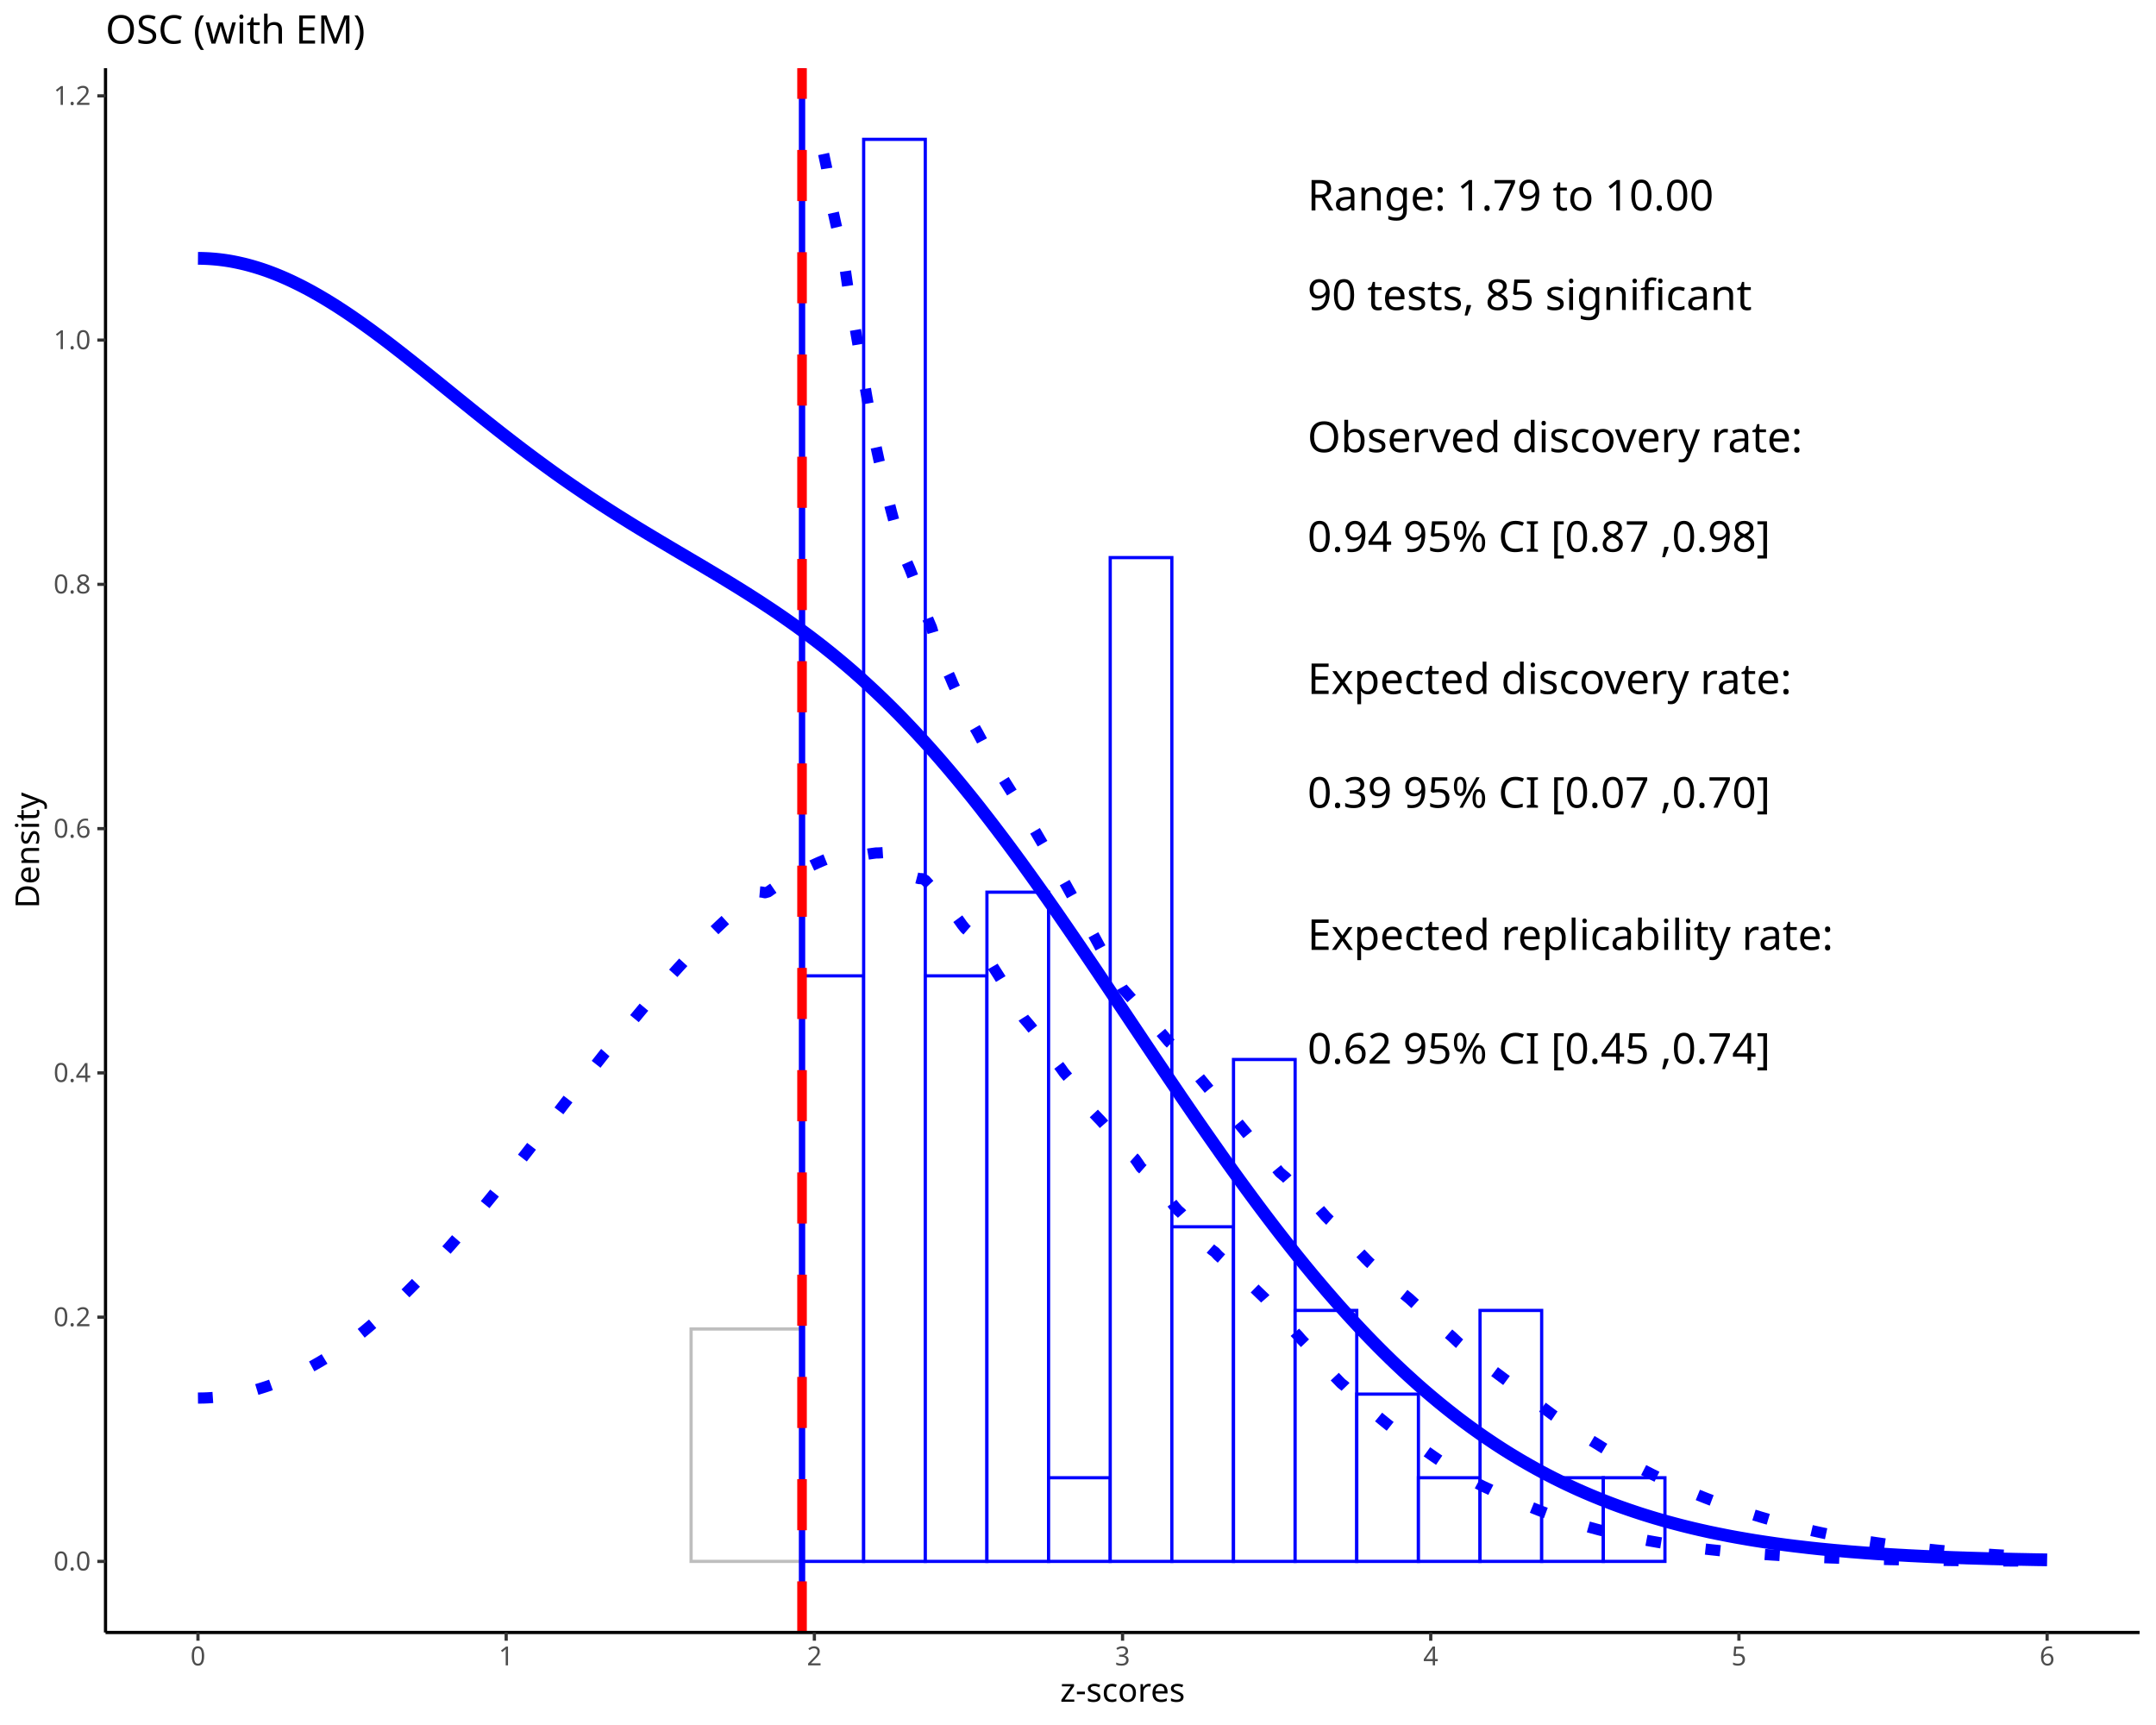
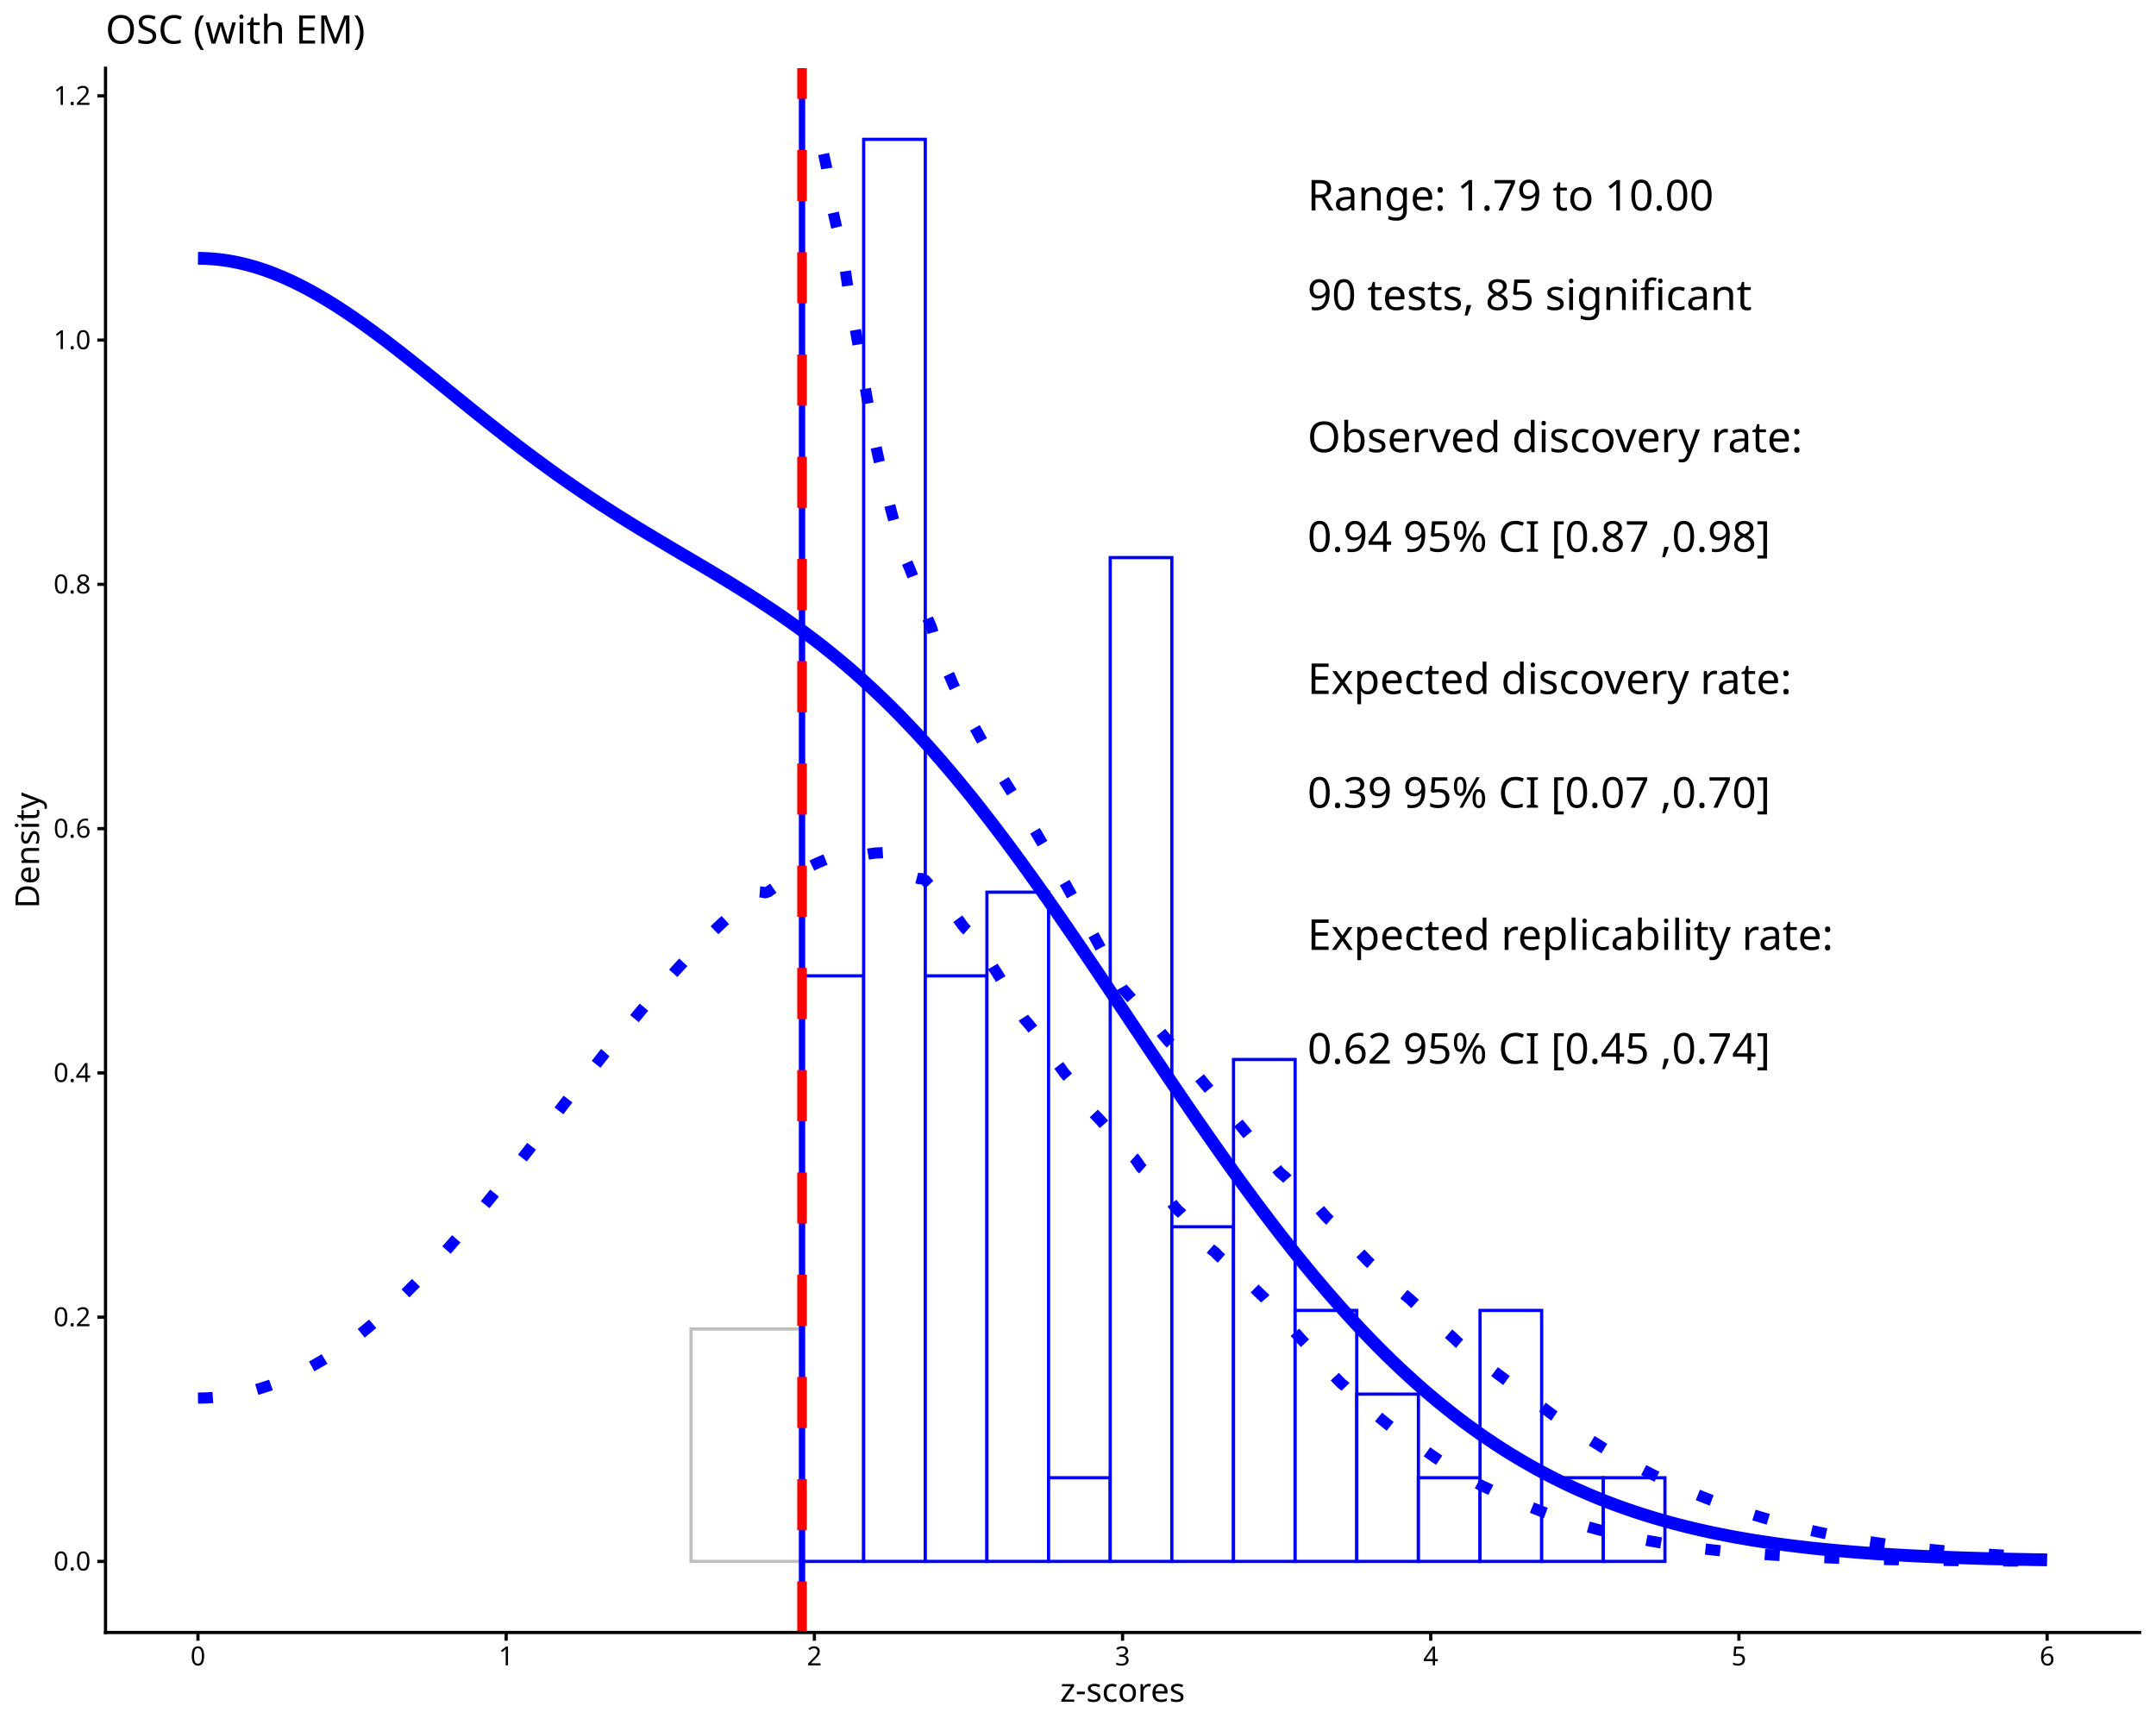
<svg xmlns="http://www.w3.org/2000/svg" class="svglite" data-engine-version="2.0" width="720.00pt" height="576.00pt" viewBox="0 0 720.00 576.00">
  <defs>
    <style type="text/css">
    .svglite line, .svglite polyline, .svglite polygon, .svglite path, .svglite rect, .svglite circle {
      fill: none;
      stroke: #000000;
      stroke-linecap: round;
      stroke-linejoin: round;
      stroke-miterlimit: 10.00;
    }
  </style>
  </defs>
  <rect width="100%" height="100%" style="stroke: none; fill: #FFFFFF;" />
  <defs>
    <clipPath id="cpMC4wMHw3MjAuMDB8MC4wMHw1NzYuMDA=">
      <rect x="0.00" y="0.00" width="720.00" height="576.00" />
    </clipPath>
  </defs>
  <g clip-path="url(#cpMC4wMHw3MjAuMDB8MC4wMHw1NzYuMDA=)">
    <rect x="0.00" y="0.00" width="720.00" height="576.00" style="stroke-width: 1.07; stroke: #FFFFFF; fill: #FFFFFF;" />
  </g>
  <defs>
    <clipPath id="cpMzUuMjR8NzE0LjUyfDIyLjc4fDU0NS4xMQ==">
      <rect x="35.24" y="22.78" width="679.28" height="522.33" />
    </clipPath>
  </defs>
  <g clip-path="url(#cpMzUuMjR8NzE0LjUyfDIyLjc4fDU0NS4xMQ==)">
    <rect x="35.24" y="22.78" width="679.28" height="522.33" style="stroke-width: 1.07; stroke: none; fill: #FFFFFF;" />
    <rect x="267.84" y="325.85" width="20.58" height="195.52" style="stroke-width: 1.07; stroke: #0000FF; stroke-linecap: butt; stroke-linejoin: miter; fill: #FFFFFF;" />
    <rect x="288.42" y="46.53" width="20.58" height="474.84" style="stroke-width: 1.07; stroke: #0000FF; stroke-linecap: butt; stroke-linejoin: miter; fill: #FFFFFF;" />
    <rect x="309.01" y="325.85" width="20.58" height="195.52" style="stroke-width: 1.07; stroke: #0000FF; stroke-linecap: butt; stroke-linejoin: miter; fill: #FFFFFF;" />
    <rect x="329.59" y="297.91" width="20.58" height="223.46" style="stroke-width: 1.07; stroke: #0000FF; stroke-linecap: butt; stroke-linejoin: miter; fill: #FFFFFF;" />
    <rect x="350.17" y="493.44" width="20.58" height="27.93" style="stroke-width: 1.07; stroke: #0000FF; stroke-linecap: butt; stroke-linejoin: miter; fill: #FFFFFF;" />
    <rect x="370.76" y="186.19" width="20.58" height="335.18" style="stroke-width: 1.07; stroke: #0000FF; stroke-linecap: butt; stroke-linejoin: miter; fill: #FFFFFF;" />
    <rect x="391.34" y="409.64" width="20.58" height="111.73" style="stroke-width: 1.07; stroke: #0000FF; stroke-linecap: butt; stroke-linejoin: miter; fill: #FFFFFF;" />
    <rect x="411.93" y="353.78" width="20.58" height="167.59" style="stroke-width: 1.07; stroke: #0000FF; stroke-linecap: butt; stroke-linejoin: miter; fill: #FFFFFF;" />
    <rect x="432.51" y="437.57" width="20.58" height="83.80" style="stroke-width: 1.07; stroke: #0000FF; stroke-linecap: butt; stroke-linejoin: miter; fill: #FFFFFF;" />
    <rect x="453.10" y="465.51" width="20.58" height="55.86" style="stroke-width: 1.07; stroke: #0000FF; stroke-linecap: butt; stroke-linejoin: miter; fill: #FFFFFF;" />
    <rect x="473.68" y="493.44" width="20.58" height="27.93" style="stroke-width: 1.07; stroke: #0000FF; stroke-linecap: butt; stroke-linejoin: miter; fill: #FFFFFF;" />
    <rect x="494.26" y="437.57" width="20.58" height="83.80" style="stroke-width: 1.07; stroke: #0000FF; stroke-linecap: butt; stroke-linejoin: miter; fill: #FFFFFF;" />
    <rect x="514.85" y="493.44" width="20.58" height="27.93" style="stroke-width: 1.07; stroke: #0000FF; stroke-linecap: butt; stroke-linejoin: miter; fill: #FFFFFF;" />
    <rect x="535.43" y="493.44" width="20.58" height="27.93" style="stroke-width: 1.07; stroke: #0000FF; stroke-linecap: butt; stroke-linejoin: miter; fill: #FFFFFF;" />
    <rect x="556.02" y="521.37" width="20.58" height="0.00" style="stroke-width: 1.07; stroke: #0000FF; stroke-linecap: butt; stroke-linejoin: miter; fill: #FFFFFF;" />
    <rect x="576.60" y="521.37" width="20.58" height="0.00" style="stroke-width: 1.07; stroke: #0000FF; stroke-linecap: butt; stroke-linejoin: miter; fill: #FFFFFF;" />
    <rect x="597.19" y="521.37" width="20.58" height="0.00" style="stroke-width: 1.07; stroke: #0000FF; stroke-linecap: butt; stroke-linejoin: miter; fill: #FFFFFF;" />
    <rect x="617.77" y="521.37" width="20.58" height="0.00" style="stroke-width: 1.07; stroke: #0000FF; stroke-linecap: butt; stroke-linejoin: miter; fill: #FFFFFF;" />
    <rect x="638.35" y="521.37" width="20.58" height="0.00" style="stroke-width: 1.07; stroke: #0000FF; stroke-linecap: butt; stroke-linejoin: miter; fill: #FFFFFF;" />
    <rect x="658.94" y="521.37" width="24.70" height="0.00" style="stroke-width: 1.07; stroke: #0000FF; stroke-linecap: butt; stroke-linejoin: miter; fill: #FFFFFF;" />
    <rect x="66.11" y="521.37" width="20.58" height="0.00" style="stroke-width: 1.07; stroke: #BEBEBE; stroke-linecap: butt; stroke-linejoin: miter; fill: #FFFFFF;" />
    <rect x="86.70" y="521.37" width="20.58" height="0.00" style="stroke-width: 1.07; stroke: #BEBEBE; stroke-linecap: butt; stroke-linejoin: miter; fill: #FFFFFF;" />
    <rect x="107.28" y="521.37" width="20.58" height="0.00" style="stroke-width: 1.07; stroke: #BEBEBE; stroke-linecap: butt; stroke-linejoin: miter; fill: #FFFFFF;" />
    <rect x="127.87" y="521.37" width="20.58" height="0.00" style="stroke-width: 1.07; stroke: #BEBEBE; stroke-linecap: butt; stroke-linejoin: miter; fill: #FFFFFF;" />
    <rect x="148.45" y="521.37" width="20.58" height="0.00" style="stroke-width: 1.07; stroke: #BEBEBE; stroke-linecap: butt; stroke-linejoin: miter; fill: #FFFFFF;" />
    <rect x="169.04" y="521.37" width="20.58" height="0.00" style="stroke-width: 1.07; stroke: #BEBEBE; stroke-linecap: butt; stroke-linejoin: miter; fill: #FFFFFF;" />
    <rect x="189.62" y="521.37" width="20.58" height="0.00" style="stroke-width: 1.07; stroke: #BEBEBE; stroke-linecap: butt; stroke-linejoin: miter; fill: #FFFFFF;" />
    <rect x="210.20" y="521.37" width="20.58" height="0.00" style="stroke-width: 1.07; stroke: #BEBEBE; stroke-linecap: butt; stroke-linejoin: miter; fill: #FFFFFF;" />
    <rect x="230.79" y="443.77" width="37.05" height="77.60" style="stroke-width: 1.07; stroke: #BEBEBE; stroke-linecap: butt; stroke-linejoin: miter; fill: #FFFFFF;" />
    <line x1="267.84" y1="545.11" x2="267.84" y2="22.78" style="stroke-width: 2.13; stroke: #0000FF; stroke-linecap: butt;" />
    <line x1="267.84" y1="545.11" x2="267.84" y2="22.78" style="stroke-width: 3.20; stroke: #FF0000; stroke-dasharray: 17.07,17.07; stroke-linecap: butt;" />
    <polyline points="66.11,86.26 67.14,86.27 68.17,86.30 69.20,86.34 70.23,86.40 71.26,86.48 72.29,86.57 73.32,86.68 74.35,86.81 75.38,86.95 76.41,87.11 77.44,87.29 78.47,87.49 79.49,87.70 80.52,87.93 81.55,88.17 82.58,88.43 83.61,88.71 84.64,89.00 85.67,89.31 86.70,89.63 87.73,89.97 88.76,90.32 89.79,90.69 90.82,91.08 91.85,91.48 92.87,91.89 93.90,92.32 94.93,92.76 95.96,93.22 96.99,93.69 98.02,94.18 99.05,94.68 100.08,95.19 101.11,95.71 102.14,96.25 103.17,96.80 104.20,97.36 105.22,97.94 106.25,98.52 107.28,99.12 108.31,99.73 109.34,100.35 110.37,100.98 111.40,101.62 112.43,102.27 113.46,102.94 114.49,103.61 115.52,104.29 116.55,104.98 117.58,105.68 118.60,106.39 119.63,107.10 120.66,107.83 121.69,108.56 122.72,109.30 123.75,110.04 124.78,110.80 125.81,111.56 126.84,112.32 127.87,113.10 128.90,113.87 129.93,114.66 130.96,115.45 131.98,116.24 133.01,117.04 134.04,117.84 135.07,118.65 136.10,119.46 137.13,120.27 138.16,121.09 139.19,121.91 140.22,122.73 141.25,123.55 142.28,124.38 143.31,125.21 144.34,126.04 145.36,126.87 146.39,127.70 147.42,128.54 148.45,129.37 149.48,130.20 150.51,131.04 151.54,131.87 152.57,132.71 153.60,133.54 154.63,134.37 155.66,135.20 156.69,136.03 157.71,136.86 158.74,137.69 159.77,138.51 160.80,139.34 161.83,140.16 162.86,140.98 163.89,141.79 164.92,142.61 165.95,143.42 166.98,144.23 168.01,145.03 169.04,145.83 170.07,146.63 171.09,147.42 172.12,148.21 173.15,149.00 174.18,149.79 175.21,150.56 176.24,151.34 177.27,152.11 178.30,152.88 179.33,153.64 180.36,154.40 181.39,155.15 182.42,155.90 183.45,156.65 184.47,157.39 185.50,158.13 186.53,158.86 187.56,159.59 188.59,160.31 189.62,161.03 190.65,161.74 191.68,162.45 192.71,163.15 193.74,163.85 194.77,164.55 195.80,165.24 196.83,165.93 197.85,166.61 198.88,167.29 199.91,167.96 200.94,168.64 201.97,169.30 203.00,169.96 204.03,170.62 205.06,171.28 206.09,171.93 207.12,172.58 208.15,173.22 209.18,173.86 210.20,174.50 211.23,175.14 212.26,175.77 213.29,176.40 214.32,177.02 215.35,177.65 216.38,178.27 217.41,178.89 218.44,179.51 219.47,180.12 220.50,180.74 221.53,181.35 222.56,181.96 223.58,182.57 224.61,183.18 225.64,183.79 226.67,184.40 227.70,185.01 228.73,185.61 229.76,186.22 230.79,186.83 231.82,187.44 232.85,188.04 233.88,188.65 234.91,189.26 235.94,189.88 236.96,190.49 237.99,191.10 239.02,191.72 240.05,192.34 241.08,192.96 242.11,193.58 243.14,194.21 244.17,194.84 245.20,195.47 246.23,196.11 247.26,196.74 248.29,197.39 249.32,198.03 250.34,198.68 251.37,199.34 252.40,200.00 253.43,200.66 254.46,201.33 255.49,202.01 256.52,202.69 257.55,203.37 258.58,204.06 259.61,204.76 260.64,205.46 261.67,206.17 262.69,206.89 263.72,207.61 264.75,208.34 265.78,209.07 266.81,209.82 267.84,210.57 268.87,211.33 269.90,212.09 270.93,212.87 271.96,213.65 272.99,214.44 274.02,215.24 275.05,216.04 276.07,216.86 277.10,217.68 278.13,218.51 279.16,219.36 280.19,220.21 281.22,221.07 282.25,221.93 283.28,222.81 284.31,223.70 285.34,224.60 286.37,225.51 287.40,226.42 288.43,227.35 289.45,228.28 290.48,229.23 291.51,230.19 292.54,231.15 293.57,232.13 294.60,233.12 295.63,234.11 296.66,235.12 297.69,236.14 298.72,237.17 299.75,238.20 300.78,239.25 301.81,240.31 302.83,241.38 303.86,242.46 304.89,243.55 305.92,244.65 306.95,245.76 307.98,246.88 309.01,248.01 310.04,249.15 311.07,250.30 312.10,251.47 313.13,252.64 314.16,253.82 315.18,255.01 316.21,256.21 317.24,257.42 318.27,258.65 319.30,259.88 320.33,261.12 321.36,262.37 322.39,263.63 323.42,264.90 324.45,266.17 325.48,267.46 326.51,268.76 327.54,270.06 328.56,271.38 329.59,272.70 330.62,274.03 331.65,275.37 332.68,276.72 333.71,278.08 334.74,279.44 335.77,280.81 336.80,282.19 337.83,283.58 338.86,284.97 339.89,286.38 340.92,287.78 341.94,289.20 342.97,290.62 344.00,292.05 345.03,293.49 346.06,294.93 347.09,296.38 348.12,297.83 349.15,299.29 350.18,300.76 351.21,302.23 352.24,303.70 353.27,305.18 354.30,306.67 355.32,308.16 356.35,309.65 357.38,311.15 358.41,312.65 359.44,314.16 360.47,315.67 361.50,317.18 362.53,318.70 363.56,320.22 364.59,321.74 365.62,323.26 366.65,324.79 367.67,326.32 368.70,327.85 369.73,329.38 370.76,330.92 371.79,332.45 372.82,333.99 373.85,335.53 374.88,337.06 375.91,338.60 376.94,340.14 377.97,341.68 379.00,343.22 380.03,344.76 381.05,346.29 382.08,347.83 383.11,349.37 384.14,350.90 385.17,352.44 386.20,353.97 387.23,355.50 388.26,357.03 389.29,358.55 390.32,360.08 391.35,361.60 392.38,363.12 393.41,364.63 394.43,366.15 395.46,367.65 396.49,369.16 397.52,370.66 398.55,372.16 399.58,373.66 400.61,375.15 401.64,376.63 402.67,378.11 403.70,379.59 404.73,381.06 405.76,382.53 406.79,383.99 407.81,385.45 408.84,386.90 409.87,388.35 410.90,389.79 411.93,391.22 412.96,392.65 413.99,394.07 415.02,395.48 416.05,396.89 417.08,398.29 418.11,399.69 419.14,401.08 420.16,402.46 421.19,403.83 422.22,405.20 423.25,406.56 424.28,407.91 425.31,409.26 426.34,410.60 427.37,411.93 428.40,413.25 429.43,414.56 430.46,415.87 431.49,417.16 432.52,418.45 433.54,419.73 434.57,421.00 435.60,422.27 436.63,423.52 437.66,424.77 438.69,426.01 439.72,427.23 440.75,428.45 441.78,429.66 442.81,430.87 443.84,432.06 444.87,433.24 445.90,434.42 446.92,435.58 447.95,436.74 448.98,437.88 450.01,439.02 451.04,440.15 452.07,441.26 453.10,442.37 454.13,443.47 455.16,444.56 456.19,445.64 457.22,446.71 458.25,447.77 459.28,448.82 460.30,449.86 461.33,450.89 462.36,451.91 463.39,452.92 464.42,453.93 465.45,454.92 466.48,455.90 467.51,456.87 468.54,457.84 469.57,458.79 470.60,459.73 471.63,460.67 472.65,461.59 473.68,462.51 474.71,463.41 475.74,464.31 476.77,465.19 477.80,466.07 478.83,466.93 479.86,467.79 480.89,468.64 481.92,469.47 482.95,470.30 483.98,471.12 485.01,471.93 486.03,472.73 487.06,473.52 488.09,474.30 489.12,475.07 490.15,475.83 491.18,476.59 492.21,477.33 493.24,478.06 494.27,478.79 495.30,479.51 496.33,480.21 497.36,480.91 498.39,481.60 499.41,482.28 500.44,482.95 501.47,483.62 502.50,484.27 503.53,484.92 504.56,485.56 505.59,486.18 506.62,486.80 507.65,487.42 508.68,488.02 509.71,488.61 510.74,489.20 511.77,489.78 512.79,490.35 513.82,490.91 514.85,491.47 515.88,492.01 516.91,492.55 517.94,493.08 518.97,493.61 520.00,494.12 521.03,494.63 522.06,495.13 523.09,495.63 524.12,496.11 525.14,496.59 526.17,497.06 527.20,497.53 528.23,497.98 529.26,498.43 530.29,498.87 531.32,499.31 532.35,499.74 533.38,500.16 534.41,500.58 535.44,500.99 536.47,501.39 537.50,501.79 538.52,502.18 539.55,502.56 540.58,502.94 541.61,503.31 542.64,503.67 543.67,504.03 544.70,504.38 545.73,504.73 546.76,505.07 547.79,505.41 548.82,505.74 549.85,506.06 550.88,506.38 551.90,506.69 552.93,507.00 553.96,507.30 554.99,507.60 556.02,507.89 557.05,508.17 558.08,508.45 559.11,508.73 560.14,509.00 561.17,509.27 562.20,509.53 563.23,509.79 564.26,510.04 565.28,510.29 566.31,510.53 567.34,510.77 568.37,511.00 569.40,511.23 570.43,511.46 571.46,511.68 572.49,511.89 573.52,512.11 574.55,512.31 575.58,512.52 576.61,512.72 577.63,512.92 578.66,513.11 579.69,513.30 580.72,513.48 581.75,513.66 582.78,513.84 583.81,514.02 584.84,514.19 585.87,514.36 586.90,514.52 587.93,514.68 588.96,514.84 589.99,514.99 591.01,515.14 592.04,515.29 593.07,515.44 594.10,515.58 595.13,515.72 596.16,515.86 597.19,515.99 598.22,516.12 599.25,516.25 600.28,516.37 601.31,516.49 602.34,516.61 603.37,516.73 604.39,516.85 605.42,516.96 606.45,517.07 607.48,517.18 608.51,517.28 609.54,517.38 610.57,517.48 611.60,517.58 612.63,517.68 613.66,517.77 614.69,517.86 615.72,517.95 616.75,518.04 617.77,518.13 618.80,518.21 619.83,518.29 620.86,518.37 621.89,518.45 622.92,518.53 623.95,518.60 624.98,518.67 626.01,518.75 627.04,518.82 628.07,518.88 629.10,518.95 630.12,519.01 631.15,519.08 632.18,519.14 633.21,519.20 634.24,519.26 635.27,519.31 636.30,519.37 637.33,519.43 638.36,519.48 639.39,519.53 640.42,519.58 641.45,519.63 642.48,519.68 643.50,519.73 644.53,519.77 645.56,519.82 646.59,519.86 647.62,519.90 648.65,519.94 649.68,519.98 650.71,520.02 651.74,520.06 652.77,520.10 653.80,520.13 654.83,520.17 655.86,520.20 656.88,520.24 657.91,520.27 658.94,520.30 659.97,520.33 661.00,520.36 662.03,520.39 663.06,520.42 664.09,520.45 665.12,520.48 666.15,520.50 667.18,520.53 668.21,520.55 669.24,520.58 670.26,520.60 671.29,520.62 672.32,520.65 673.35,520.67 674.38,520.69 675.41,520.71 676.44,520.73 677.47,520.75 678.50,520.77 679.53,520.79 680.56,520.81 681.59,520.82 682.61,520.84 683.64,520.86 " style="stroke-width: 4.27; stroke: #0000FF; stroke-linecap: butt;" />
    <polyline points="66.11,466.83 67.14,466.82 68.17,466.80 69.20,466.76 70.23,466.70 71.26,466.63 72.29,466.55 73.32,466.44 74.35,466.33 75.38,466.19 76.41,466.04 77.44,465.88 78.47,465.70 79.49,465.50 80.52,465.29 81.55,465.06 82.58,464.82 83.61,464.56 84.64,464.29 85.67,464.00 86.70,463.69 87.73,463.37 88.76,463.04 89.79,462.69 90.82,462.32 91.85,461.94 92.87,461.55 93.90,461.13 94.93,460.71 95.96,460.27 96.99,459.81 98.02,459.34 99.05,458.85 100.08,458.35 101.11,457.84 102.14,457.31 103.17,456.76 104.20,456.20 105.22,455.63 106.25,455.04 107.28,454.44 108.31,453.82 109.34,453.19 110.37,452.55 111.40,451.89 112.43,451.21 113.46,450.53 114.49,449.83 115.52,449.11 116.55,448.39 117.58,447.62 118.60,446.82 119.63,446.01 120.66,445.18 121.69,444.34 122.72,443.48 123.75,442.61 124.78,441.73 125.81,440.83 126.84,439.93 127.87,439.01 128.90,438.07 129.93,437.13 130.96,436.17 131.98,435.20 133.01,434.21 134.04,433.22 135.07,432.21 136.10,431.19 137.13,430.16 138.16,429.12 139.19,428.07 140.22,427.01 141.25,425.93 142.28,424.85 143.31,423.75 144.34,422.65 145.36,421.53 146.39,420.40 147.42,419.27 148.45,418.12 149.48,416.97 150.51,415.81 151.54,414.63 152.57,413.45 153.60,412.26 154.63,411.07 155.66,409.86 156.69,408.65 157.71,407.43 158.74,406.20 159.77,404.96 160.80,403.72 161.83,402.47 162.86,401.21 163.89,399.95 164.92,398.68 165.95,397.41 166.98,396.13 168.01,394.84 169.04,393.55 170.07,392.26 171.09,390.96 172.12,389.66 173.15,388.35 174.18,387.04 175.21,385.72 176.24,384.40 177.27,383.08 178.30,381.76 179.33,380.43 180.36,379.10 181.39,377.77 182.42,376.44 183.45,375.11 184.47,373.77 185.50,372.43 186.53,371.10 187.56,369.76 188.59,368.42 189.62,367.09 190.65,365.75 191.68,364.42 192.71,363.08 193.74,361.75 194.77,360.42 195.80,359.09 196.83,357.95 197.85,356.93 198.88,355.62 199.91,354.31 200.94,353.00 201.97,351.70 203.00,350.54 204.03,349.42 205.06,348.30 206.09,347.19 207.12,345.97 208.15,344.70 209.18,343.43 210.20,342.17 211.23,340.92 212.26,339.67 213.29,338.43 214.32,337.19 215.35,335.96 216.38,334.74 217.41,333.52 218.44,332.32 219.47,331.12 220.50,329.93 221.53,328.75 222.56,327.58 223.58,326.41 224.61,325.26 225.64,324.11 226.67,322.97 227.70,321.85 228.73,320.73 229.76,319.63 230.79,318.54 231.82,317.46 232.85,316.39 233.88,315.33 234.91,314.28 235.94,313.25 236.96,312.23 237.99,311.22 239.02,310.22 240.05,309.24 241.08,308.27 242.11,307.32 243.14,306.38 244.17,305.45 245.20,304.54 246.23,303.64 247.26,302.76 248.29,301.89 249.32,301.04 250.34,300.21 251.37,299.38 252.40,298.58 253.43,297.79 254.46,297.88 255.49,298.10 256.52,297.81 257.55,297.08 258.58,296.37 259.61,295.67 260.64,294.98 261.67,294.32 262.69,293.67 263.72,293.04 264.75,292.43 265.78,291.83 266.81,291.25 267.84,290.69 268.87,290.15 269.90,289.62 270.93,289.12 271.96,288.63 272.99,288.16 274.02,287.71 275.05,287.27 276.07,286.86 277.10,286.47 278.13,286.09 279.16,285.73 280.19,285.63 281.22,286.37 282.25,286.84 283.28,286.66 284.31,286.38 285.34,286.12 286.37,285.88 287.40,285.66 288.43,285.45 289.45,285.27 290.48,285.10 291.51,284.95 292.54,284.82 293.57,284.80 294.60,284.73 295.63,284.66 296.66,285.28 297.69,285.29 298.72,286.12 299.75,287.13 300.78,287.66 301.81,288.42 302.83,290.19 303.86,291.88 304.89,292.27 305.92,293.10 306.95,293.37 307.98,293.41 309.01,293.93 310.04,295.06 311.07,296.16 312.10,297.65 313.13,298.80 314.16,299.90 315.18,300.91 316.21,302.22 317.24,304.15 318.27,305.09 319.30,306.02 320.33,307.41 321.36,308.86 322.39,310.13 323.42,311.03 324.45,312.25 325.48,313.98 326.51,315.79 327.54,316.95 328.56,318.85 329.59,320.36 330.62,321.12 331.65,322.89 332.68,324.50 333.71,326.11 334.74,327.82 335.77,329.47 336.80,331.13 337.83,332.78 338.86,334.62 339.89,336.57 340.92,338.47 341.94,340.10 342.97,341.29 344.00,342.51 345.03,343.78 346.06,344.92 347.09,346.65 348.12,347.86 349.15,349.12 350.18,350.58 351.21,351.83 352.24,353.18 353.27,355.37 354.30,356.70 355.32,358.16 356.35,359.37 357.38,360.54 358.41,362.15 359.44,363.82 360.47,365.03 361.50,366.32 362.53,367.94 363.56,369.52 364.59,371.05 365.62,372.15 366.65,373.23 367.67,374.29 368.70,375.46 369.73,376.81 370.76,378.07 371.79,379.35 372.82,380.73 373.85,382.04 374.88,383.09 375.91,384.06 376.94,385.02 377.97,385.96 379.00,386.89 380.03,388.34 381.05,389.87 382.08,390.78 383.11,391.91 384.14,393.08 385.17,394.48 386.20,395.46 387.23,396.72 388.26,398.19 389.29,399.40 390.32,400.43 391.35,401.70 392.38,403.02 393.41,404.16 394.43,405.05 395.46,406.21 396.49,407.63 397.52,408.83 398.55,410.26 399.58,411.57 400.61,413.12 401.64,414.36 402.67,415.49 403.70,416.44 404.73,417.36 405.76,418.11 406.79,419.23 407.81,420.14 408.84,421.05 409.87,421.94 410.90,422.83 411.93,423.72 412.96,424.59 413.99,425.46 415.02,426.32 416.05,427.32 417.08,428.37 418.11,429.38 419.14,430.39 420.16,431.39 421.19,432.38 422.22,433.36 423.25,434.53 424.28,435.64 425.31,436.94 426.34,437.81 427.37,438.68 428.40,439.98 429.43,441.26 430.46,442.53 431.49,443.78 432.52,444.97 433.54,446.03 434.57,447.24 435.60,448.31 436.63,449.39 437.66,450.53 438.69,451.75 439.72,452.96 440.75,454.15 441.78,455.33 442.81,456.49 443.84,457.64 444.87,458.75 445.90,459.84 446.92,460.90 447.95,461.95 448.98,462.75 450.01,463.81 451.04,464.86 452.07,465.86 453.10,466.80 454.13,467.74 455.16,468.66 456.19,469.58 457.22,470.51 458.25,471.44 459.28,472.35 460.30,473.08 461.33,473.93 462.36,474.77 463.39,475.60 464.42,476.42 465.45,477.22 466.48,478.02 467.51,478.80 468.54,479.57 469.57,480.20 470.60,480.84 471.63,481.65 472.65,482.20 473.68,482.75 474.71,483.45 475.74,484.20 476.77,484.94 477.80,485.66 478.83,486.38 479.86,487.08 480.89,487.78 481.92,488.46 482.95,489.13 483.98,489.79 485.01,490.44 486.03,491.08 487.06,491.71 488.09,492.32 489.12,492.92 490.15,493.53 491.18,494.13 492.21,494.69 493.24,495.24 494.27,495.80 495.30,496.31 496.33,496.79 497.36,497.25 498.39,497.77 499.41,498.20 500.44,498.64 501.47,499.12 502.50,499.58 503.53,500.04 504.56,500.48 505.59,500.93 506.62,501.36 507.65,501.78 508.68,502.20 509.71,502.62 510.74,503.05 511.77,503.47 512.79,503.88 513.82,504.29 514.85,504.69 515.88,505.08 516.91,505.46 517.94,505.84 518.97,506.20 520.00,506.56 521.03,506.92 522.06,507.26 523.09,507.60 524.12,507.94 525.14,508.27 526.17,508.59 527.20,508.91 528.23,509.22 529.26,509.52 530.29,509.82 531.32,510.11 532.35,510.39 533.38,510.67 534.41,510.94 535.44,511.20 536.47,511.46 537.50,511.72 538.52,511.93 539.55,512.17 540.58,512.41 541.61,512.64 542.64,512.87 543.67,513.09 544.70,513.31 545.73,513.52 546.76,513.73 547.79,513.93 548.82,514.13 549.85,514.33 550.88,514.52 551.90,514.70 552.93,514.88 553.96,515.06 554.99,515.23 556.02,515.40 557.05,515.56 558.08,515.72 559.11,515.88 560.14,516.03 561.17,516.18 562.20,516.33 563.23,516.47 564.26,516.61 565.28,516.74 566.31,516.87 567.34,517.00 568.37,517.12 569.40,517.25 570.43,517.36 571.46,517.48 572.49,517.59 573.52,517.70 574.55,517.81 575.58,517.91 576.61,518.01 577.63,518.11 578.66,518.21 579.69,518.30 580.72,518.39 581.75,518.48 582.78,518.57 583.81,518.65 584.84,518.73 585.87,518.81 586.90,518.89 587.93,518.97 588.96,519.04 589.99,519.11 591.01,519.18 592.04,519.25 593.07,519.31 594.10,519.38 595.13,519.44 596.16,519.50 597.19,519.56 598.22,519.61 599.25,519.67 600.28,519.72 601.31,519.77 602.34,519.82 603.37,519.87 604.39,519.92 605.42,519.97 606.45,520.01 607.48,520.06 608.51,520.10 609.54,520.14 610.57,520.18 611.60,520.22 612.63,520.25 613.66,520.29 614.69,520.33 615.72,520.36 616.75,520.39 617.77,520.43 618.80,520.46 619.83,520.49 620.86,520.52 621.89,520.55 622.92,520.57 623.95,520.60 624.98,520.63 626.01,520.65 627.04,520.68 628.07,520.70 629.10,520.72 630.12,520.74 631.15,520.77 632.18,520.79 633.21,520.81 634.24,520.83 635.27,520.85 636.30,520.86 637.33,520.88 638.36,520.90 639.39,520.91 640.42,520.93 641.45,520.95 642.48,520.96 643.50,520.98 644.53,520.99 645.56,521.00 646.59,521.02 647.62,521.03 648.65,521.04 649.68,521.05 650.71,521.06 651.74,521.08 652.77,521.09 653.80,521.10 654.83,521.11 655.86,521.12 656.88,521.13 657.91,521.13 658.94,521.14 659.97,521.15 661.00,521.16 662.03,521.17 663.06,521.18 664.09,521.18 665.12,521.19 666.15,521.20 667.18,521.20 668.21,521.21 669.24,521.22 670.26,521.22 671.29,521.23 672.32,521.23 673.35,521.24 674.38,521.24 675.41,521.25 676.44,521.25 677.47,521.26 678.50,521.26 679.53,521.27 680.56,521.27 681.59,521.27 682.61,521.28 683.64,521.28 " style="stroke-width: 3.73; stroke: #0000FF; stroke-dasharray: 4.98,14.94; stroke-linecap: butt;" />
    <polyline points="275.05,51.41 276.07,56.15 277.10,62.84 278.13,70.25 279.16,74.91 280.19,79.22 281.22,83.44 282.25,89.86 283.28,96.98 284.31,103.80 285.34,108.23 286.37,114.12 287.40,120.29 288.43,126.35 289.45,132.34 290.48,138.04 291.51,143.60 292.54,149.10 293.57,153.85 294.60,157.99 295.63,162.55 296.66,166.85 297.69,170.84 298.72,174.68 299.75,177.65 300.78,180.76 301.81,184.04 302.83,187.64 303.86,189.97 304.89,192.62 305.92,195.28 306.95,198.36 307.98,201.41 309.01,204.46 310.04,207.08 311.07,209.50 312.10,212.95 313.13,215.48 314.16,218.17 315.18,221.28 316.21,223.83 317.24,225.96 318.27,228.42 319.30,230.66 320.33,232.96 321.36,234.93 322.39,237.43 323.42,239.31 324.45,241.11 325.48,242.89 326.51,244.69 327.54,246.61 328.56,248.53 329.59,250.33 330.62,252.28 331.65,254.06 332.68,255.94 333.71,257.80 334.74,259.58 335.77,261.23 336.80,262.86 337.83,264.50 338.86,266.16 339.89,267.84 340.92,269.52 341.94,271.21 342.97,272.92 344.00,274.64 345.03,276.38 346.06,278.13 347.09,279.89 348.12,281.65 349.15,283.43 350.18,285.22 351.21,287.01 352.24,288.82 353.27,290.64 354.30,292.46 355.32,294.30 356.35,296.14 357.38,297.99 358.41,299.85 359.44,301.72 360.47,303.59 361.50,305.47 362.53,307.35 363.56,309.24 364.59,311.13 365.62,313.02 366.65,314.92 367.67,316.83 368.70,318.72 369.73,320.62 370.76,322.52 371.79,324.43 372.82,326.33 373.85,328.23 374.88,330.03 375.91,331.19 376.94,332.35 377.97,333.52 379.00,334.69 380.03,335.85 381.05,337.01 382.08,338.18 383.11,339.37 384.14,340.56 385.17,341.77 386.20,342.97 387.23,344.19 388.26,345.40 389.29,346.63 390.32,347.85 391.35,348.84 392.38,350.00 393.41,351.22 394.43,352.45 395.46,353.68 396.49,354.92 397.52,356.16 398.55,357.40 399.58,358.64 400.61,359.89 401.64,361.14 402.67,362.39 403.70,363.64 404.73,364.88 405.76,365.95 406.79,366.89 407.81,368.09 408.84,369.33 409.87,370.58 410.90,371.83 411.93,373.08 412.96,374.33 413.99,375.58 415.02,376.83 416.05,378.09 417.08,379.34 418.11,380.59 419.14,381.84 420.16,383.05 421.19,384.30 422.22,385.54 423.25,386.79 424.28,387.95 425.31,389.00 426.34,390.22 427.37,391.46 428.40,392.35 429.43,393.18 430.46,394.35 431.49,395.32 432.52,396.53 433.54,397.73 434.57,398.73 435.60,399.57 436.63,400.42 437.66,401.27 438.69,402.14 439.72,403.00 440.75,403.93 441.78,405.10 442.81,406.27 443.84,407.29 444.87,408.20 445.90,409.36 446.92,410.52 447.95,411.55 448.98,412.70 450.01,413.85 451.04,415.00 452.07,416.14 453.10,417.28 454.13,418.31 455.16,419.37 456.19,420.45 457.22,421.48 458.25,422.39 459.28,423.35 460.30,424.31 461.33,425.28 462.36,426.24 463.39,427.20 464.42,428.16 465.45,429.12 466.48,430.12 467.51,431.02 468.54,431.91 469.57,432.76 470.60,433.60 471.63,434.54 472.65,435.47 473.68,436.39 474.71,437.32 475.74,438.24 476.77,439.16 477.80,440.07 478.83,440.99 479.86,441.90 480.89,442.81 481.92,443.72 482.95,444.62 483.98,445.52 485.01,446.42 486.03,447.39 487.06,448.36 488.09,449.22 489.12,450.03 490.15,450.90 491.18,451.82 492.21,452.66 493.24,453.48 494.27,454.27 495.30,455.09 496.33,455.89 497.36,456.67 498.39,457.45 499.41,458.22 500.44,458.99 501.47,459.76 502.50,460.53 503.53,461.29 504.56,462.04 505.59,462.80 506.62,463.55 507.65,464.29 508.68,465.03 509.71,465.80 510.74,466.57 511.77,467.35 512.79,468.14 513.82,468.91 514.85,469.68 515.88,470.45 516.91,471.22 517.94,471.99 518.97,472.75 520.00,473.45 521.03,474.16 522.06,474.89 523.09,475.60 524.12,476.31 525.14,477.01 526.17,477.70 527.20,478.39 528.23,479.07 529.26,479.71 530.29,480.34 531.32,480.96 532.35,481.57 533.38,482.20 534.41,482.85 535.44,483.49 536.47,484.12 537.50,484.71 538.52,485.28 539.55,485.86 540.58,486.42 541.61,486.99 542.64,487.54 543.67,488.09 544.70,488.64 545.73,489.18 546.76,489.73 547.79,490.28 548.82,490.82 549.85,491.35 550.88,491.87 551.90,492.39 552.93,492.90 553.96,493.41 554.99,493.91 556.02,494.39 557.05,494.87 558.08,495.34 559.11,495.80 560.14,496.26 561.17,496.72 562.20,497.16 563.23,497.61 564.26,498.04 565.28,498.47 566.31,498.90 567.34,499.32 568.37,499.73 569.40,500.14 570.43,500.54 571.46,500.94 572.49,501.33 573.52,501.71 574.55,502.09 575.58,502.47 576.61,502.83 577.63,503.20 578.66,503.56 579.69,503.91 580.72,504.26 581.75,504.60 582.78,504.94 583.81,505.27 584.84,505.60 585.87,505.92 586.90,506.23 587.93,506.55 588.96,506.85 589.99,507.15 591.01,507.45 592.04,507.74 593.07,508.03 594.10,508.31 595.13,508.59 596.16,508.87 597.19,509.14 598.22,509.41 599.25,509.68 600.28,509.94 601.31,510.19 602.34,510.44 603.37,510.69 604.39,510.93 605.42,511.17 606.45,511.40 607.48,511.63 608.51,511.85 609.54,512.07 610.57,512.29 611.60,512.50 612.63,512.71 613.66,512.91 614.69,513.11 615.72,513.30 616.75,513.49 617.77,513.67 618.80,513.85 619.83,514.03 620.86,514.21 621.89,514.38 622.92,514.55 623.95,514.71 624.98,514.87 626.01,515.03 627.04,515.18 628.07,515.33 629.10,515.48 630.12,515.63 631.15,515.77 632.18,515.91 633.21,516.04 634.24,516.18 635.27,516.31 636.30,516.43 637.33,516.56 638.36,516.68 639.39,516.80 640.42,516.92 641.45,517.03 642.48,517.14 643.50,517.25 644.53,517.36 645.56,517.46 646.59,517.57 647.62,517.67 648.65,517.76 649.68,517.86 650.71,517.95 651.74,518.04 652.77,518.13 653.80,518.22 654.83,518.30 655.86,518.39 656.88,518.47 657.91,518.55 658.94,518.62 659.97,518.70 661.00,518.77 662.03,518.85 663.06,518.92 664.09,518.98 665.12,519.05 666.15,519.12 667.18,519.18 668.21,519.24 669.24,519.30 670.26,519.36 671.29,519.42 672.32,519.47 673.35,519.53 674.38,519.58 675.41,519.63 676.44,519.68 677.47,519.73 678.50,519.78 679.53,519.83 680.56,519.87 681.59,519.92 682.61,519.96 683.64,520.00 " style="stroke-width: 3.73; stroke: #0000FF; stroke-dasharray: 4.98,14.94; stroke-linecap: butt;" />
    <text x="436.63" y="70.27" style="font-size: 14.23px; font-family: sans;" textLength="132.89px" lengthAdjust="spacingAndGlyphs">Range: 1.79 to 10.00</text>
    <text x="436.63" y="103.51" style="font-size: 14.23px; font-family: sans;" textLength="140.78px" lengthAdjust="spacingAndGlyphs">90 tests, 85 significant</text>
    <text x="436.63" y="150.99" style="font-size: 14.23px; font-family: sans;" textLength="158.18px" lengthAdjust="spacingAndGlyphs">Observed discovery rate:</text>
    <text x="436.63" y="184.23" style="font-size: 14.23px; font-family: sans;" textLength="157.39px" lengthAdjust="spacingAndGlyphs">0.94  95% CI [0.87 ,0.98]</text>
    <text x="436.63" y="231.72" style="font-size: 14.23px; font-family: sans;" textLength="155.81px" lengthAdjust="spacingAndGlyphs">Expected discovery rate:</text>
    <text x="436.63" y="269.70" style="font-size: 14.23px; font-family: sans;" textLength="157.39px" lengthAdjust="spacingAndGlyphs">0.39  95% CI [0.07 ,0.70]</text>
    <text x="436.63" y="317.19" style="font-size: 14.23px; font-family: sans;" textLength="166.07px" lengthAdjust="spacingAndGlyphs">Expected replicability rate:</text>
    <text x="436.63" y="355.17" style="font-size: 14.23px; font-family: sans;" textLength="157.39px" lengthAdjust="spacingAndGlyphs">0.62  95% CI [0.45 ,0.74]</text>
  </g>
  <g clip-path="url(#cpMC4wMHw3MjAuMDB8MC4wMHw1NzYuMDA=)">
-     <polyline points="35.24,545.11 35.24,22.78 " style="stroke-width: 1.07; stroke-linecap: butt;" />
-     <text x="30.31" y="524.40" text-anchor="end" style="font-size: 8.80px; fill: #4D4D4D; font-family: sans;" textLength="12.23px" lengthAdjust="spacingAndGlyphs">0.0</text>
-     <text x="30.31" y="442.84" text-anchor="end" style="font-size: 8.80px; fill: #4D4D4D; font-family: sans;" textLength="12.23px" lengthAdjust="spacingAndGlyphs">0.2</text>
-     <text x="30.31" y="361.28" text-anchor="end" style="font-size: 8.80px; fill: #4D4D4D; font-family: sans;" textLength="12.23px" lengthAdjust="spacingAndGlyphs">0.4</text>
-     <text x="30.31" y="279.71" text-anchor="end" style="font-size: 8.80px; fill: #4D4D4D; font-family: sans;" textLength="12.23px" lengthAdjust="spacingAndGlyphs">0.6</text>
-     <text x="30.31" y="198.15" text-anchor="end" style="font-size: 8.80px; fill: #4D4D4D; font-family: sans;" textLength="12.23px" lengthAdjust="spacingAndGlyphs">0.8</text>
-     <text x="30.31" y="116.59" text-anchor="end" style="font-size: 8.80px; fill: #4D4D4D; font-family: sans;" textLength="12.23px" lengthAdjust="spacingAndGlyphs">1.0</text>
-     <text x="30.31" y="35.03" text-anchor="end" style="font-size: 8.80px; fill: #4D4D4D; font-family: sans;" textLength="12.23px" lengthAdjust="spacingAndGlyphs">1.2</text>
-     <polyline points="32.50,521.37 35.24,521.37 " style="stroke-width: 1.07; stroke: #333333; stroke-linecap: butt;" />
-     <polyline points="32.50,439.81 35.24,439.81 " style="stroke-width: 1.07; stroke: #333333; stroke-linecap: butt;" />
-     <polyline points="32.50,358.25 35.24,358.25 " style="stroke-width: 1.07; stroke: #333333; stroke-linecap: butt;" />
-     <polyline points="32.50,276.69 35.24,276.69 " style="stroke-width: 1.07; stroke: #333333; stroke-linecap: butt;" />
-     <polyline points="32.50,195.12 35.24,195.12 " style="stroke-width: 1.07; stroke: #333333; stroke-linecap: butt;" />
-     <polyline points="32.50,113.56 35.24,113.56 " style="stroke-width: 1.07; stroke: #333333; stroke-linecap: butt;" />
-     <polyline points="32.50,32.00 35.24,32.00 " style="stroke-width: 1.07; stroke: #333333; stroke-linecap: butt;" />
-     <polyline points="35.24,545.11 714.52,545.11 " style="stroke-width: 1.07; stroke-linecap: butt;" />
-     <polyline points="66.11,547.85 66.11,545.11 " style="stroke-width: 1.07; stroke: #333333; stroke-linecap: butt;" />
-     <polyline points="169.04,547.85 169.04,545.11 " style="stroke-width: 1.07; stroke: #333333; stroke-linecap: butt;" />
-     <polyline points="271.96,547.85 271.96,545.11 " style="stroke-width: 1.07; stroke: #333333; stroke-linecap: butt;" />
-     <polyline points="374.88,547.85 374.88,545.11 " style="stroke-width: 1.07; stroke: #333333; stroke-linecap: butt;" />
-     <polyline points="477.80,547.85 477.80,545.11 " style="stroke-width: 1.07; stroke: #333333; stroke-linecap: butt;" />
-     <polyline points="580.72,547.85 580.72,545.11 " style="stroke-width: 1.07; stroke: #333333; stroke-linecap: butt;" />
-     <polyline points="683.64,547.85 683.64,545.11 " style="stroke-width: 1.07; stroke: #333333; stroke-linecap: butt;" />
-     <text x="66.11" y="556.10" text-anchor="middle" style="font-size: 8.80px; fill: #4D4D4D; font-family: sans;" textLength="4.89px" lengthAdjust="spacingAndGlyphs">0</text>
-     <text x="169.04" y="556.10" text-anchor="middle" style="font-size: 8.80px; fill: #4D4D4D; font-family: sans;" textLength="4.89px" lengthAdjust="spacingAndGlyphs">1</text>
-     <text x="271.96" y="556.10" text-anchor="middle" style="font-size: 8.80px; fill: #4D4D4D; font-family: sans;" textLength="4.89px" lengthAdjust="spacingAndGlyphs">2</text>
-     <text x="374.88" y="556.10" text-anchor="middle" style="font-size: 8.80px; fill: #4D4D4D; font-family: sans;" textLength="4.89px" lengthAdjust="spacingAndGlyphs">3</text>
-     <text x="477.80" y="556.10" text-anchor="middle" style="font-size: 8.80px; fill: #4D4D4D; font-family: sans;" textLength="4.89px" lengthAdjust="spacingAndGlyphs">4</text>
-     <text x="580.72" y="556.10" text-anchor="middle" style="font-size: 8.80px; fill: #4D4D4D; font-family: sans;" textLength="4.89px" lengthAdjust="spacingAndGlyphs">5</text>
-     <text x="683.64" y="556.10" text-anchor="middle" style="font-size: 8.80px; fill: #4D4D4D; font-family: sans;" textLength="4.89px" lengthAdjust="spacingAndGlyphs">6</text>
+     <polyline points="35.24,545.11 35.24,22.78 " style="stroke-width: 1.07; stroke-linecap: square;" />
+     <text x="30.31" y="524.40" text-anchor="end" style="font-size: 8.80px; font-family: sans;" textLength="12.23px" lengthAdjust="spacingAndGlyphs">0.0</text>
+     <text x="30.31" y="442.84" text-anchor="end" style="font-size: 8.80px; font-family: sans;" textLength="12.23px" lengthAdjust="spacingAndGlyphs">0.2</text>
+     <text x="30.31" y="361.28" text-anchor="end" style="font-size: 8.80px; font-family: sans;" textLength="12.23px" lengthAdjust="spacingAndGlyphs">0.4</text>
+     <text x="30.31" y="279.71" text-anchor="end" style="font-size: 8.80px; font-family: sans;" textLength="12.23px" lengthAdjust="spacingAndGlyphs">0.6</text>
+     <text x="30.31" y="198.15" text-anchor="end" style="font-size: 8.80px; font-family: sans;" textLength="12.23px" lengthAdjust="spacingAndGlyphs">0.8</text>
+     <text x="30.31" y="116.59" text-anchor="end" style="font-size: 8.80px; font-family: sans;" textLength="12.23px" lengthAdjust="spacingAndGlyphs">1.0</text>
+     <text x="30.31" y="35.03" text-anchor="end" style="font-size: 8.80px; font-family: sans;" textLength="12.23px" lengthAdjust="spacingAndGlyphs">1.2</text>
+     <polyline points="32.50,521.37 35.24,521.37 " style="stroke-width: 1.07; stroke-linecap: butt;" />
+     <polyline points="32.50,439.81 35.24,439.81 " style="stroke-width: 1.07; stroke-linecap: butt;" />
+     <polyline points="32.50,358.25 35.24,358.25 " style="stroke-width: 1.07; stroke-linecap: butt;" />
+     <polyline points="32.50,276.69 35.24,276.69 " style="stroke-width: 1.07; stroke-linecap: butt;" />
+     <polyline points="32.50,195.12 35.24,195.12 " style="stroke-width: 1.07; stroke-linecap: butt;" />
+     <polyline points="32.50,113.56 35.24,113.56 " style="stroke-width: 1.07; stroke-linecap: butt;" />
+     <polyline points="32.50,32.00 35.24,32.00 " style="stroke-width: 1.07; stroke-linecap: butt;" />
+     <polyline points="35.24,545.11 714.52,545.11 " style="stroke-width: 1.07; stroke-linecap: square;" />
+     <polyline points="66.11,547.85 66.11,545.11 " style="stroke-width: 1.07; stroke-linecap: butt;" />
+     <polyline points="169.04,547.85 169.04,545.11 " style="stroke-width: 1.07; stroke-linecap: butt;" />
+     <polyline points="271.96,547.85 271.96,545.11 " style="stroke-width: 1.07; stroke-linecap: butt;" />
+     <polyline points="374.88,547.85 374.88,545.11 " style="stroke-width: 1.07; stroke-linecap: butt;" />
+     <polyline points="477.80,547.85 477.80,545.11 " style="stroke-width: 1.07; stroke-linecap: butt;" />
+     <polyline points="580.72,547.85 580.72,545.11 " style="stroke-width: 1.07; stroke-linecap: butt;" />
+     <polyline points="683.64,547.85 683.64,545.11 " style="stroke-width: 1.07; stroke-linecap: butt;" />
+     <text x="66.11" y="556.10" text-anchor="middle" style="font-size: 8.80px; font-family: sans;" textLength="4.89px" lengthAdjust="spacingAndGlyphs">0</text>
+     <text x="169.04" y="556.10" text-anchor="middle" style="font-size: 8.80px; font-family: sans;" textLength="4.89px" lengthAdjust="spacingAndGlyphs">1</text>
+     <text x="271.96" y="556.10" text-anchor="middle" style="font-size: 8.80px; font-family: sans;" textLength="4.89px" lengthAdjust="spacingAndGlyphs">2</text>
+     <text x="374.88" y="556.10" text-anchor="middle" style="font-size: 8.80px; font-family: sans;" textLength="4.89px" lengthAdjust="spacingAndGlyphs">3</text>
+     <text x="477.80" y="556.10" text-anchor="middle" style="font-size: 8.80px; font-family: sans;" textLength="4.89px" lengthAdjust="spacingAndGlyphs">4</text>
+     <text x="580.72" y="556.10" text-anchor="middle" style="font-size: 8.80px; font-family: sans;" textLength="4.89px" lengthAdjust="spacingAndGlyphs">5</text>
+     <text x="683.64" y="556.10" text-anchor="middle" style="font-size: 8.80px; font-family: sans;" textLength="4.89px" lengthAdjust="spacingAndGlyphs">6</text>
    <text x="374.88" y="568.24" text-anchor="middle" style="font-size: 11.00px; font-family: sans;" textLength="41.58px" lengthAdjust="spacingAndGlyphs">z-scores</text>
    <text transform="translate(13.05,283.95) rotate(-90)" text-anchor="middle" style="font-size: 11.00px; font-family: sans;" textLength="36.69px" lengthAdjust="spacingAndGlyphs">Density</text>
    <text x="35.24" y="14.56" style="font-size: 13.20px; font-family: sans;" textLength="88.02px" lengthAdjust="spacingAndGlyphs">OSC (with EM)</text>
  </g>
</svg>
